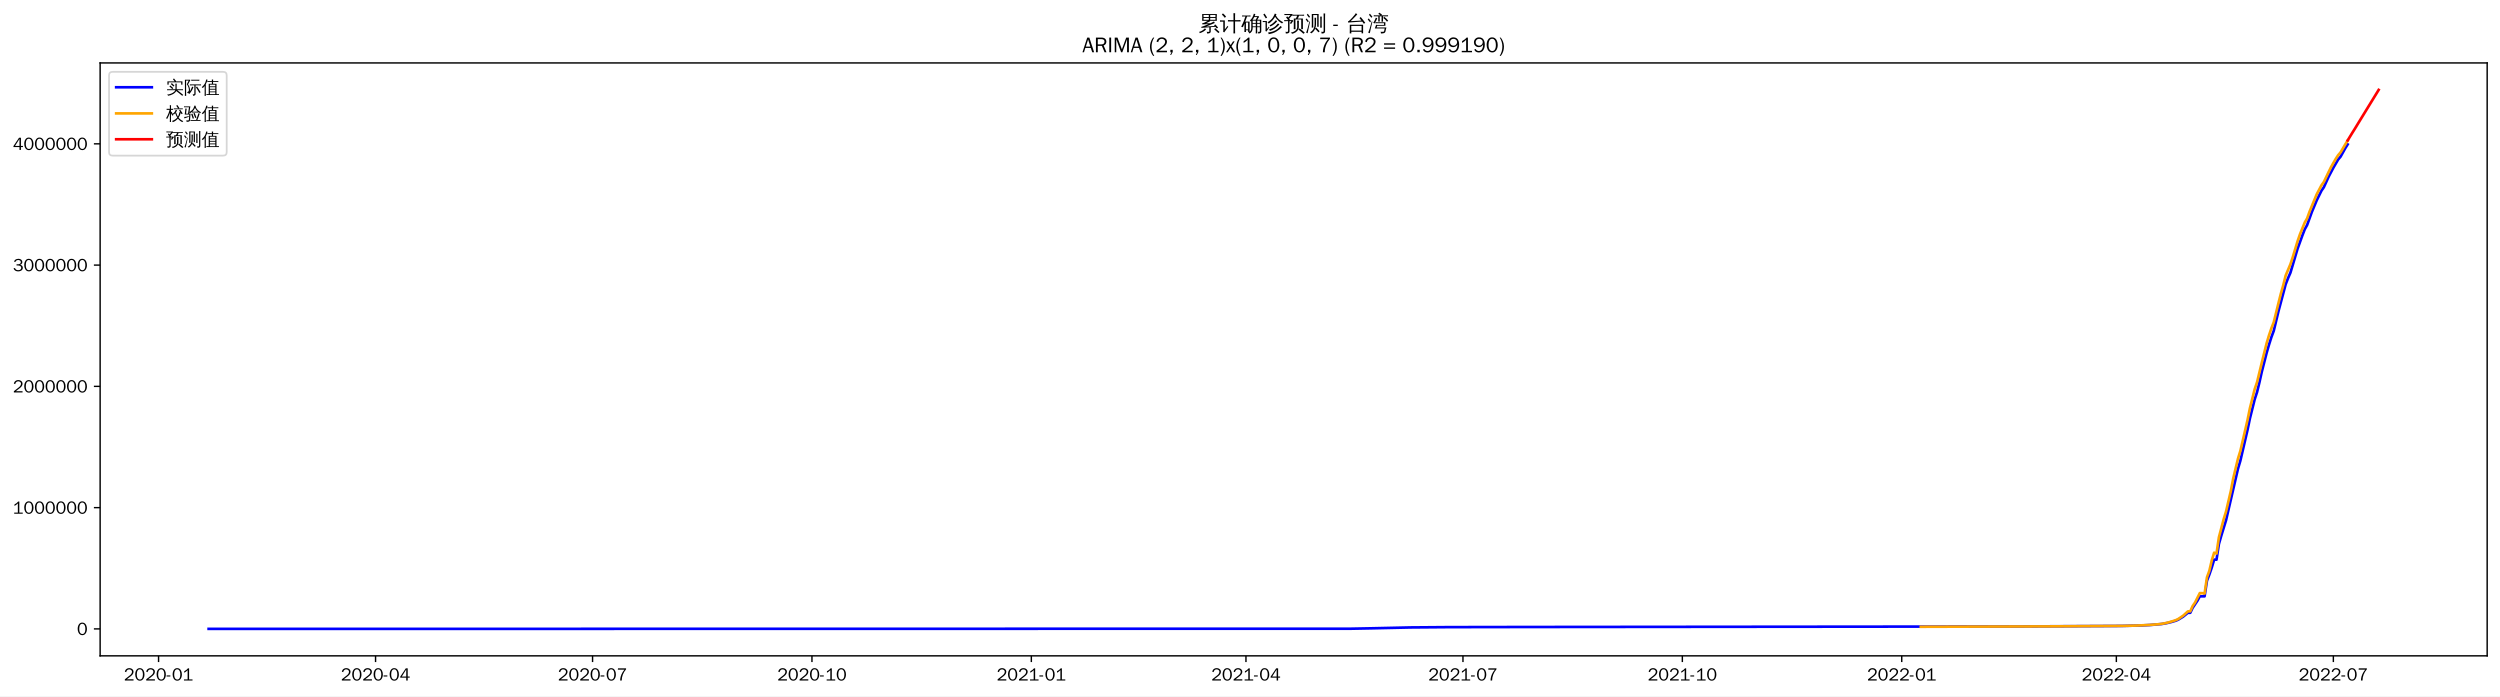
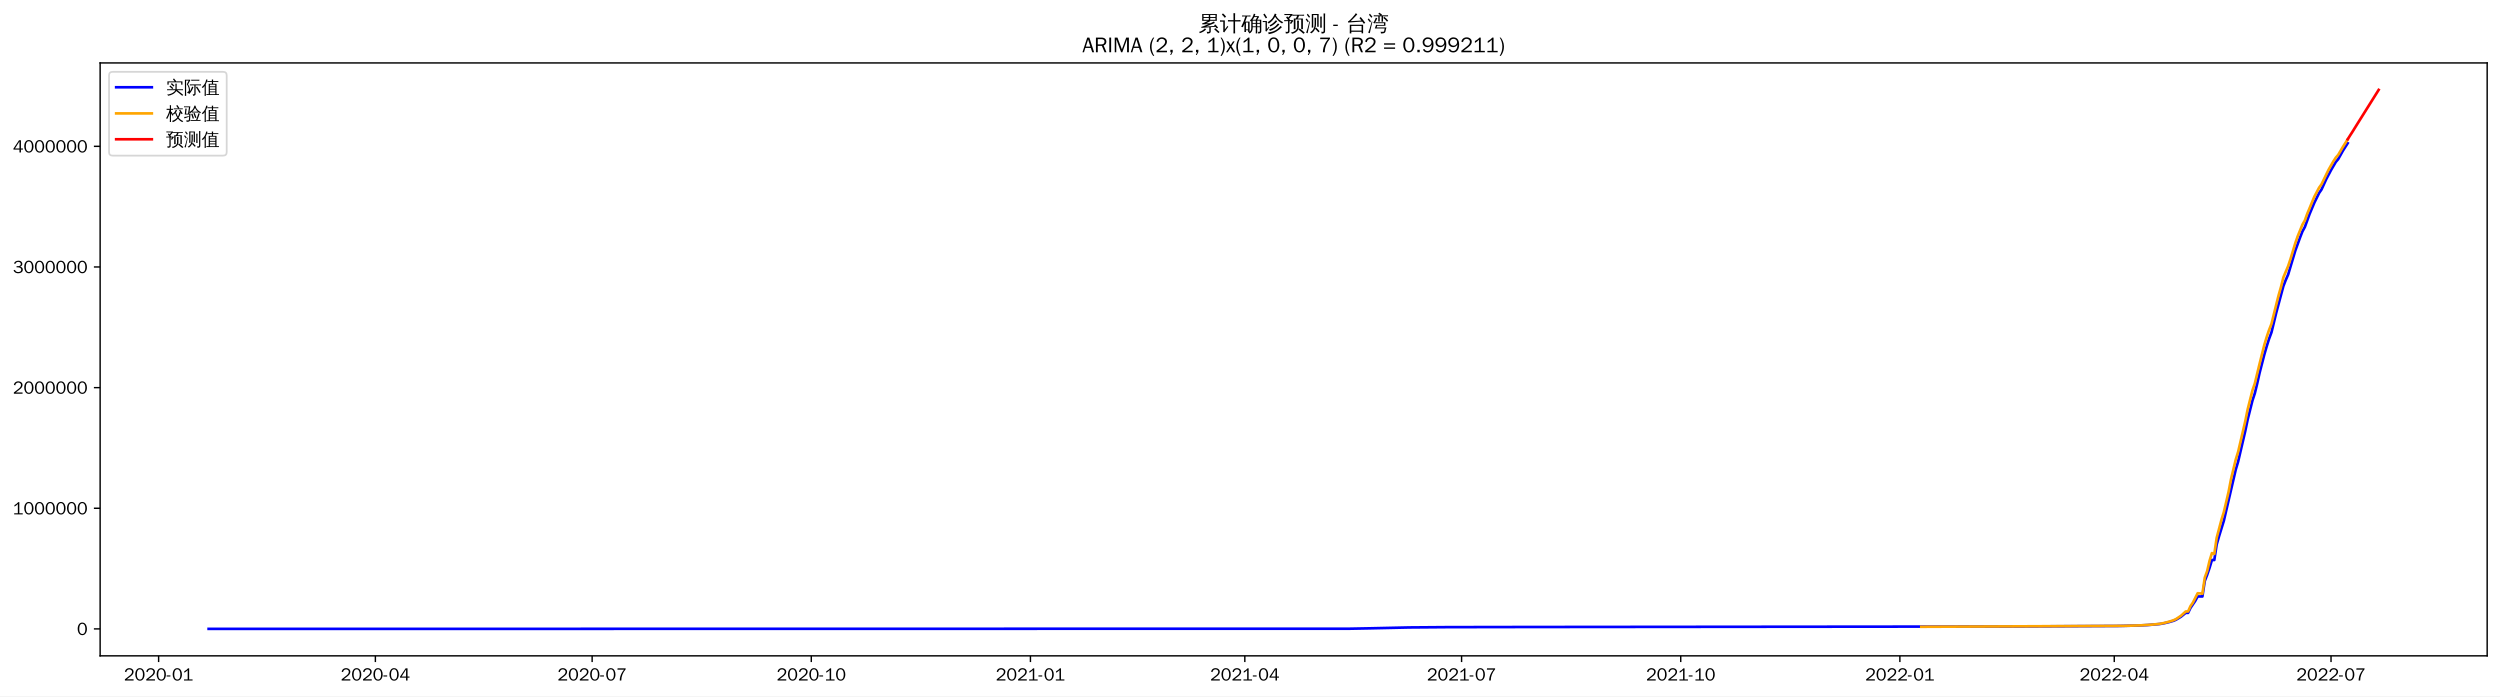
<svg xmlns="http://www.w3.org/2000/svg" xmlns:xlink="http://www.w3.org/1999/xlink" width="1402.578pt" height="390.666pt" viewBox="0 0 1402.578 390.666" version="1.1">
  <defs>
    <style type="text/css">*{stroke-linejoin: round; stroke-linecap: butt}</style>
  </defs>
  <g id="figure_1">
    <g id="patch_1">
      <path d="M 0 390.666  L 1402.578 390.666  L 1402.578 -0  L 0 -0  z " style="fill: #ffffff" />
    </g>
    <g id="axes_1">
      <g id="patch_2">
        <path d="M 56.178 367.949  L 1395.378 367.949  L 1395.378 35.309  L 56.178 35.309  z " style="fill: #ffffff" />
      </g>
      <g id="matplotlib.axis_1">
        <g id="xtick_1">
          <g id="line2d_1">
            <defs>
-               <path id="m25a7a02cfc" d="M 0 0  L 0 3.5  " style="stroke: #000000; stroke-width: 0.8" />
+               <path id="mf5337f2e20" d="M 0 0  L 0 3.5  " style="stroke: #000000; stroke-width: 0.8" />
            </defs>
            <g>
-               <use xlink:href="#m25a7a02cfc" x="88.956" y="367.949" style="stroke: #000000; stroke-width: 0.8" />
+               <use xlink:href="#mf5337f2e20" x="88.987" y="367.949" style="stroke: #000000; stroke-width: 0.8" />
            </g>
          </g>
          <g id="text_1">
-             <g transform="translate(69.4659 381.8048)scale(0.1 -0.1)">
+             <g transform="translate(69.49674 381.8048)scale(0.1 -0.1)">
              <defs>
                <path id="WenQuanYiZenHei-32" d="M 3488 0  L 369 0  L 369 456  L 2150 1850  Q 2931 2463 2931 3144  Q 2931 3619 2488 3863  Q 2231 4013 1931 4013  Q 1425 4013 1113 3619  Q 894 3356 881 3013  L 369 3169  Q 531 3981 1213 4300  Q 1544 4456 1950 4456  Q 2631 4456 3088 4044  L 3225 3888  L 3350 3706  Q 3481 3444 3481 3144  Q 3481 2313 2519 1569  L 1069 456  L 3488 456  L 3488 0  z " transform="scale(0.015625)" />
                <path id="WenQuanYiZenHei-30" d="M 3581 2175  Q 3581 1288 3169 638  Q 2713 -63 1938 -63  Q 1025 -63 563 831  Q 256 1425 256 2188  Q 256 3188 700 3819  Q 1138 4456 1888 4456  Q 2863 4456 3306 3500  Q 3581 2925 3581 2175  z M 3019 2100  Q 3019 3356 2500 3806  L 2350 3919  Q 2144 4031 1888 4031  Q 1100 4031 888 2956  Q 819 2625 819 2225  Q 819 1013 1338 569  Q 1588 356 1938 356  Q 2675 356 2925 1294  Q 3019 1663 3019 2100  z " transform="scale(0.015625)" />
                <path id="WenQuanYiZenHei-2d" d="M 1363 1444  L 0 1444  L 0 1844  L 1363 1844  L 1363 1444  z " transform="scale(0.015625)" />
                <path id="WenQuanYiZenHei-31" d="M 3556 0  L 488 0  L 488 406  L 1800 406  L 1800 3725  Q 1231 3125 588 2788  L 588 3338  Q 1456 3781 1931 4388  L 2331 4388  L 2331 406  L 3556 406  L 3556 0  z " transform="scale(0.015625)" />
              </defs>
              <use xlink:href="#WenQuanYiZenHei-32" />
              <use xlink:href="#WenQuanYiZenHei-30" x="59.961" />
              <use xlink:href="#WenQuanYiZenHei-32" x="119.922" />
              <use xlink:href="#WenQuanYiZenHei-30" x="179.883" />
              <use xlink:href="#WenQuanYiZenHei-2d" x="239.844" />
              <use xlink:href="#WenQuanYiZenHei-30" x="269.824" />
              <use xlink:href="#WenQuanYiZenHei-31" x="329.785" />
            </g>
          </g>
        </g>
        <g id="xtick_2">
          <g id="line2d_2">
            <g>
-               <use xlink:href="#m25a7a02cfc" x="210.701" y="367.949" style="stroke: #000000; stroke-width: 0.8" />
+               <use xlink:href="#mf5337f2e20" x="210.598" y="367.949" style="stroke: #000000; stroke-width: 0.8" />
            </g>
          </g>
          <g id="text_2">
-             <g transform="translate(191.2114 381.8048)scale(0.1 -0.1)">
+             <g transform="translate(191.1086 381.8048)scale(0.1 -0.1)">
              <defs>
                <path id="WenQuanYiZenHei-34" d="M 3631 1025  L 2913 1025  L 2913 0  L 2381 0  L 2381 1025  L 219 1025  L 219 1388  L 2225 4388  L 2913 4388  L 2913 1444  L 3631 1444  L 3631 1025  z M 2381 1444  L 2381 3963  L 788 1444  L 2381 1444  z " transform="scale(0.015625)" />
              </defs>
              <use xlink:href="#WenQuanYiZenHei-32" />
              <use xlink:href="#WenQuanYiZenHei-30" x="59.961" />
              <use xlink:href="#WenQuanYiZenHei-32" x="119.922" />
              <use xlink:href="#WenQuanYiZenHei-30" x="179.883" />
              <use xlink:href="#WenQuanYiZenHei-2d" x="239.844" />
              <use xlink:href="#WenQuanYiZenHei-30" x="269.824" />
              <use xlink:href="#WenQuanYiZenHei-34" x="329.785" />
            </g>
          </g>
        </g>
        <g id="xtick_3">
          <g id="line2d_3">
            <g>
-               <use xlink:href="#m25a7a02cfc" x="332.447" y="367.949" style="stroke: #000000; stroke-width: 0.8" />
+               <use xlink:href="#mf5337f2e20" x="332.21" y="367.949" style="stroke: #000000; stroke-width: 0.8" />
            </g>
          </g>
          <g id="text_3">
-             <g transform="translate(312.9568 381.8048)scale(0.1 -0.1)">
+             <g transform="translate(312.7204 381.8048)scale(0.1 -0.1)">
              <defs>
                <path id="WenQuanYiZenHei-37" d="M 3400 4056  Q 1838 2175 1838 0  L 1275 0  Q 1269 1438 2056 2825  Q 2381 3400 2825 3913  L 444 3913  L 500 4388  L 3400 4388  L 3400 4056  z " transform="scale(0.015625)" />
              </defs>
              <use xlink:href="#WenQuanYiZenHei-32" />
              <use xlink:href="#WenQuanYiZenHei-30" x="59.961" />
              <use xlink:href="#WenQuanYiZenHei-32" x="119.922" />
              <use xlink:href="#WenQuanYiZenHei-30" x="179.883" />
              <use xlink:href="#WenQuanYiZenHei-2d" x="239.844" />
              <use xlink:href="#WenQuanYiZenHei-30" x="269.824" />
              <use xlink:href="#WenQuanYiZenHei-37" x="329.785" />
            </g>
          </g>
        </g>
        <g id="xtick_4">
          <g id="line2d_4">
            <g>
-               <use xlink:href="#m25a7a02cfc" x="455.53" y="367.949" style="stroke: #000000; stroke-width: 0.8" />
+               <use xlink:href="#mf5337f2e20" x="455.158" y="367.949" style="stroke: #000000; stroke-width: 0.8" />
            </g>
          </g>
          <g id="text_4">
-             <g transform="translate(436.0401 381.8048)scale(0.1 -0.1)">
+             <g transform="translate(435.6686 381.8048)scale(0.1 -0.1)">
              <use xlink:href="#WenQuanYiZenHei-32" />
              <use xlink:href="#WenQuanYiZenHei-30" x="59.961" />
              <use xlink:href="#WenQuanYiZenHei-32" x="119.922" />
              <use xlink:href="#WenQuanYiZenHei-30" x="179.883" />
              <use xlink:href="#WenQuanYiZenHei-2d" x="239.844" />
              <use xlink:href="#WenQuanYiZenHei-31" x="269.824" />
              <use xlink:href="#WenQuanYiZenHei-30" x="329.785" />
            </g>
          </g>
        </g>
        <g id="xtick_5">
          <g id="line2d_5">
            <g>
-               <use xlink:href="#m25a7a02cfc" x="578.613" y="367.949" style="stroke: #000000; stroke-width: 0.8" />
+               <use xlink:href="#mf5337f2e20" x="578.107" y="367.949" style="stroke: #000000; stroke-width: 0.8" />
            </g>
          </g>
          <g id="text_5">
-             <g transform="translate(559.1234 381.8048)scale(0.1 -0.1)">
+             <g transform="translate(558.6168 381.8048)scale(0.1 -0.1)">
              <use xlink:href="#WenQuanYiZenHei-32" />
              <use xlink:href="#WenQuanYiZenHei-30" x="59.961" />
              <use xlink:href="#WenQuanYiZenHei-32" x="119.922" />
              <use xlink:href="#WenQuanYiZenHei-31" x="179.883" />
              <use xlink:href="#WenQuanYiZenHei-2d" x="239.844" />
              <use xlink:href="#WenQuanYiZenHei-30" x="269.824" />
              <use xlink:href="#WenQuanYiZenHei-31" x="329.785" />
            </g>
          </g>
        </g>
        <g id="xtick_6">
          <g id="line2d_6">
            <g>
-               <use xlink:href="#m25a7a02cfc" x="699.021" y="367.949" style="stroke: #000000; stroke-width: 0.8" />
+               <use xlink:href="#mf5337f2e20" x="698.382" y="367.949" style="stroke: #000000; stroke-width: 0.8" />
            </g>
          </g>
          <g id="text_6">
-             <g transform="translate(679.531 381.8048)scale(0.1 -0.1)">
+             <g transform="translate(678.8922 381.8048)scale(0.1 -0.1)">
              <use xlink:href="#WenQuanYiZenHei-32" />
              <use xlink:href="#WenQuanYiZenHei-30" x="59.961" />
              <use xlink:href="#WenQuanYiZenHei-32" x="119.922" />
              <use xlink:href="#WenQuanYiZenHei-31" x="179.883" />
              <use xlink:href="#WenQuanYiZenHei-2d" x="239.844" />
              <use xlink:href="#WenQuanYiZenHei-30" x="269.824" />
              <use xlink:href="#WenQuanYiZenHei-34" x="329.785" />
            </g>
          </g>
        </g>
        <g id="xtick_7">
          <g id="line2d_7">
            <g>
-               <use xlink:href="#m25a7a02cfc" x="820.766" y="367.949" style="stroke: #000000; stroke-width: 0.8" />
+               <use xlink:href="#mf5337f2e20" x="819.994" y="367.949" style="stroke: #000000; stroke-width: 0.8" />
            </g>
          </g>
          <g id="text_7">
-             <g transform="translate(801.2765 381.8048)scale(0.1 -0.1)">
+             <g transform="translate(800.504 381.8048)scale(0.1 -0.1)">
              <use xlink:href="#WenQuanYiZenHei-32" />
              <use xlink:href="#WenQuanYiZenHei-30" x="59.961" />
              <use xlink:href="#WenQuanYiZenHei-32" x="119.922" />
              <use xlink:href="#WenQuanYiZenHei-31" x="179.883" />
              <use xlink:href="#WenQuanYiZenHei-2d" x="239.844" />
              <use xlink:href="#WenQuanYiZenHei-30" x="269.824" />
              <use xlink:href="#WenQuanYiZenHei-37" x="329.785" />
            </g>
          </g>
        </g>
        <g id="xtick_8">
          <g id="line2d_8">
            <g>
-               <use xlink:href="#m25a7a02cfc" x="943.85" y="367.949" style="stroke: #000000; stroke-width: 0.8" />
+               <use xlink:href="#mf5337f2e20" x="942.942" y="367.949" style="stroke: #000000; stroke-width: 0.8" />
            </g>
          </g>
          <g id="text_8">
-             <g transform="translate(924.3598 381.8048)scale(0.1 -0.1)">
+             <g transform="translate(923.4522 381.8048)scale(0.1 -0.1)">
              <use xlink:href="#WenQuanYiZenHei-32" />
              <use xlink:href="#WenQuanYiZenHei-30" x="59.961" />
              <use xlink:href="#WenQuanYiZenHei-32" x="119.922" />
              <use xlink:href="#WenQuanYiZenHei-31" x="179.883" />
              <use xlink:href="#WenQuanYiZenHei-2d" x="239.844" />
              <use xlink:href="#WenQuanYiZenHei-31" x="269.824" />
              <use xlink:href="#WenQuanYiZenHei-30" x="329.785" />
            </g>
          </g>
        </g>
        <g id="xtick_9">
          <g id="line2d_9">
            <g>
-               <use xlink:href="#m25a7a02cfc" x="1066.933" y="367.949" style="stroke: #000000; stroke-width: 0.8" />
+               <use xlink:href="#mf5337f2e20" x="1065.89" y="367.949" style="stroke: #000000; stroke-width: 0.8" />
            </g>
          </g>
          <g id="text_9">
-             <g transform="translate(1047.443 381.8048)scale(0.1 -0.1)">
+             <g transform="translate(1046.4 381.8048)scale(0.1 -0.1)">
              <use xlink:href="#WenQuanYiZenHei-32" />
              <use xlink:href="#WenQuanYiZenHei-30" x="59.961" />
              <use xlink:href="#WenQuanYiZenHei-32" x="119.922" />
              <use xlink:href="#WenQuanYiZenHei-32" x="179.883" />
              <use xlink:href="#WenQuanYiZenHei-2d" x="239.844" />
              <use xlink:href="#WenQuanYiZenHei-30" x="269.824" />
              <use xlink:href="#WenQuanYiZenHei-31" x="329.785" />
            </g>
          </g>
        </g>
        <g id="xtick_10">
          <g id="line2d_10">
            <g>
-               <use xlink:href="#m25a7a02cfc" x="1187.341" y="367.949" style="stroke: #000000; stroke-width: 0.8" />
+               <use xlink:href="#mf5337f2e20" x="1186.166" y="367.949" style="stroke: #000000; stroke-width: 0.8" />
            </g>
          </g>
          <g id="text_10">
-             <g transform="translate(1167.851 381.8048)scale(0.1 -0.1)">
+             <g transform="translate(1166.676 381.8048)scale(0.1 -0.1)">
              <use xlink:href="#WenQuanYiZenHei-32" />
              <use xlink:href="#WenQuanYiZenHei-30" x="59.961" />
              <use xlink:href="#WenQuanYiZenHei-32" x="119.922" />
              <use xlink:href="#WenQuanYiZenHei-32" x="179.883" />
              <use xlink:href="#WenQuanYiZenHei-2d" x="239.844" />
              <use xlink:href="#WenQuanYiZenHei-30" x="269.824" />
              <use xlink:href="#WenQuanYiZenHei-34" x="329.785" />
            </g>
          </g>
        </g>
        <g id="xtick_11">
          <g id="line2d_11">
            <g>
-               <use xlink:href="#m25a7a02cfc" x="1309.086" y="367.949" style="stroke: #000000; stroke-width: 0.8" />
+               <use xlink:href="#mf5337f2e20" x="1307.778" y="367.949" style="stroke: #000000; stroke-width: 0.8" />
            </g>
          </g>
          <g id="text_11">
-             <g transform="translate(1289.596 381.8048)scale(0.1 -0.1)">
+             <g transform="translate(1288.288 381.8048)scale(0.1 -0.1)">
              <use xlink:href="#WenQuanYiZenHei-32" />
              <use xlink:href="#WenQuanYiZenHei-30" x="59.961" />
              <use xlink:href="#WenQuanYiZenHei-32" x="119.922" />
              <use xlink:href="#WenQuanYiZenHei-32" x="179.883" />
              <use xlink:href="#WenQuanYiZenHei-2d" x="239.844" />
              <use xlink:href="#WenQuanYiZenHei-30" x="269.824" />
              <use xlink:href="#WenQuanYiZenHei-37" x="329.785" />
            </g>
          </g>
        </g>
      </g>
      <g id="matplotlib.axis_2">
        <g id="ytick_1">
          <g id="line2d_12">
            <defs>
-               <path id="mcbaafd3926" d="M 0 0  L -3.5 0  " style="stroke: #000000; stroke-width: 0.8" />
+               <path id="mb2b0531f1c" d="M 0 0  L -3.5 0  " style="stroke: #000000; stroke-width: 0.8" />
            </defs>
            <g>
-               <use xlink:href="#mcbaafd3926" x="56.178" y="352.829" style="stroke: #000000; stroke-width: 0.8" />
+               <use xlink:href="#mb2b0531f1c" x="56.178" y="352.829" style="stroke: #000000; stroke-width: 0.8" />
            </g>
          </g>
          <g id="text_12">
            <g transform="translate(43.18125 356.2567)scale(0.1 -0.1)">
              <use xlink:href="#WenQuanYiZenHei-30" />
            </g>
          </g>
        </g>
        <g id="ytick_2">
          <g id="line2d_13">
            <g>
-               <use xlink:href="#mcbaafd3926" x="56.178" y="284.796" style="stroke: #000000; stroke-width: 0.8" />
+               <use xlink:href="#mb2b0531f1c" x="56.178" y="285.147" style="stroke: #000000; stroke-width: 0.8" />
            </g>
          </g>
          <g id="text_13">
-             <g transform="translate(7.2 288.2245)scale(0.1 -0.1)">
+             <g transform="translate(7.2 288.5756)scale(0.1 -0.1)">
              <use xlink:href="#WenQuanYiZenHei-31" />
              <use xlink:href="#WenQuanYiZenHei-30" x="59.961" />
              <use xlink:href="#WenQuanYiZenHei-30" x="119.922" />
              <use xlink:href="#WenQuanYiZenHei-30" x="179.883" />
              <use xlink:href="#WenQuanYiZenHei-30" x="239.844" />
              <use xlink:href="#WenQuanYiZenHei-30" x="299.805" />
              <use xlink:href="#WenQuanYiZenHei-30" x="359.766" />
            </g>
          </g>
        </g>
        <g id="ytick_3">
          <g id="line2d_14">
            <g>
-               <use xlink:href="#mcbaafd3926" x="56.178" y="216.764" style="stroke: #000000; stroke-width: 0.8" />
+               <use xlink:href="#mb2b0531f1c" x="56.178" y="217.466" style="stroke: #000000; stroke-width: 0.8" />
            </g>
          </g>
          <g id="text_14">
-             <g transform="translate(7.2 220.1922)scale(0.1 -0.1)">
+             <g transform="translate(7.2 220.8945)scale(0.1 -0.1)">
              <use xlink:href="#WenQuanYiZenHei-32" />
              <use xlink:href="#WenQuanYiZenHei-30" x="59.961" />
              <use xlink:href="#WenQuanYiZenHei-30" x="119.922" />
              <use xlink:href="#WenQuanYiZenHei-30" x="179.883" />
              <use xlink:href="#WenQuanYiZenHei-30" x="239.844" />
              <use xlink:href="#WenQuanYiZenHei-30" x="299.805" />
              <use xlink:href="#WenQuanYiZenHei-30" x="359.766" />
            </g>
          </g>
        </g>
        <g id="ytick_4">
          <g id="line2d_15">
            <g>
-               <use xlink:href="#mcbaafd3926" x="56.178" y="148.732" style="stroke: #000000; stroke-width: 0.8" />
+               <use xlink:href="#mb2b0531f1c" x="56.178" y="149.785" style="stroke: #000000; stroke-width: 0.8" />
            </g>
          </g>
          <g id="text_15">
-             <g transform="translate(7.2 152.16)scale(0.1 -0.1)">
+             <g transform="translate(7.2 153.2134)scale(0.1 -0.1)">
              <defs>
                <path id="WenQuanYiZenHei-33" d="M 3588 1231  Q 3588 494 2875 144  Q 2450 -63 1925 -63  Q 1044 -63 556 488  Q 356 706 256 1000  L 769 1169  Q 994 375 1913 375  Q 2631 375 2900 788  Q 3019 975 3019 1231  Q 3019 1638 2638 1881  Q 2325 2081 1613 2069  L 1338 2069  L 1338 2494  Q 1969 2494 2094 2506  Q 2325 2544 2463 2613  Q 2763 2756 2844 3100  Q 2863 3169 2863 3244  Q 2863 3744 2381 3944  L 2163 4006  Q 2056 4025 1931 4025  Q 1388 4025 1075 3631  Q 969 3488 906 3313  L 419 3456  Q 675 4150 1400 4369  Q 1669 4456 1975 4456  Q 2694 4456 3106 4050  Q 3419 3744 3419 3275  Q 3419 2813 3025 2513  Q 2825 2356 2575 2319  L 2575 2306  Q 3181 2213 3450 1769  Q 3588 1525 3588 1231  z " transform="scale(0.015625)" />
              </defs>
              <use xlink:href="#WenQuanYiZenHei-33" />
              <use xlink:href="#WenQuanYiZenHei-30" x="59.961" />
              <use xlink:href="#WenQuanYiZenHei-30" x="119.922" />
              <use xlink:href="#WenQuanYiZenHei-30" x="179.883" />
              <use xlink:href="#WenQuanYiZenHei-30" x="239.844" />
              <use xlink:href="#WenQuanYiZenHei-30" x="299.805" />
              <use xlink:href="#WenQuanYiZenHei-30" x="359.766" />
            </g>
          </g>
        </g>
        <g id="ytick_5">
          <g id="line2d_16">
            <g>
-               <use xlink:href="#mcbaafd3926" x="56.178" y="80.7" style="stroke: #000000; stroke-width: 0.8" />
+               <use xlink:href="#mb2b0531f1c" x="56.178" y="82.104" style="stroke: #000000; stroke-width: 0.8" />
            </g>
          </g>
          <g id="text_16">
-             <g transform="translate(7.2 84.12775)scale(0.1 -0.1)">
+             <g transform="translate(7.2 85.53226)scale(0.1 -0.1)">
              <use xlink:href="#WenQuanYiZenHei-34" />
              <use xlink:href="#WenQuanYiZenHei-30" x="59.961" />
              <use xlink:href="#WenQuanYiZenHei-30" x="119.922" />
              <use xlink:href="#WenQuanYiZenHei-30" x="179.883" />
              <use xlink:href="#WenQuanYiZenHei-30" x="239.844" />
              <use xlink:href="#WenQuanYiZenHei-30" x="299.805" />
              <use xlink:href="#WenQuanYiZenHei-30" x="359.766" />
            </g>
          </g>
        </g>
      </g>
      <g id="line2d_17">
-         <path d="M 117.051 352.829  L 757.887 352.728  L 769.928 352.494  L 791.333 352.014  L 812.739 351.844  L 859.564 351.763  L 1127.137 351.491  L 1190.016 351.175  L 1200.719 350.921  L 1206.071 350.661  L 1212.76 350.095  L 1215.436 349.624  L 1218.111 348.987  L 1220.787 348.201  L 1222.125 347.594  L 1224.801 345.974  L 1227.476 343.783  L 1228.814 343.783  L 1230.152 340.995  L 1232.828 337.018  L 1234.166 334.557  L 1236.841 334.557  L 1238.179 325.785  L 1239.517 322.328  L 1240.855 318.441  L 1242.193 313.991  L 1243.531 313.991  L 1244.869 305.218  L 1246.206 300.543  L 1248.882 291.868  L 1255.572 263.001  L 1256.909 258.492  L 1260.923 241.237  L 1262.261 234.788  L 1264.937 224.093  L 1266.274 220.005  L 1267.612 214.52  L 1268.95 208.516  L 1271.626 198.078  L 1272.964 193.443  L 1274.302 189.22  L 1275.639 185.613  L 1278.315 174.52  L 1282.329 159.502  L 1283.667 156.061  L 1285.004 152.993  L 1289.018 139.509  L 1291.694 132.101  L 1293.032 128.657  L 1294.37 126.234  L 1297.045 118.847  L 1299.721 112.448  L 1302.397 107.005  L 1303.735 105.061  L 1306.41 99.18  L 1309.086 94.099  L 1311.762 89.508  L 1313.1 87.935  L 1315.775 83.136  L 1317.113 80.998  L 1317.113 80.998  " clip-path="url(#pe4219be983)" style="fill: none; stroke: #0000ff; stroke-width: 1.5; stroke-linecap: square" />
+         <path d="M 117.051 352.829  L 757.183 352.729  L 769.211 352.496  L 790.593 352.019  L 811.976 351.85  L 858.749 351.769  L 1126.028 351.498  L 1188.838 351.183  L 1199.53 350.931  L 1204.875 350.672  L 1211.557 350.109  L 1214.23 349.641  L 1216.903 349.007  L 1219.576 348.225  L 1220.912 347.621  L 1223.585 346.009  L 1226.258 343.83  L 1227.594 343.83  L 1228.93 341.056  L 1231.603 337.099  L 1232.939 334.652  L 1235.612 334.652  L 1236.949 325.925  L 1238.285 322.486  L 1239.621 318.619  L 1240.958 314.191  L 1242.294 314.191  L 1243.631 305.464  L 1244.967 300.813  L 1247.64 292.182  L 1254.322 263.464  L 1255.658 258.979  L 1259.667 241.813  L 1261.004 235.397  L 1263.677 224.758  L 1265.013 220.691  L 1266.349 215.234  L 1267.686 209.261  L 1270.359 198.877  L 1271.695 194.266  L 1273.031 190.064  L 1274.368 186.476  L 1277.04 175.44  L 1281.05 160.499  L 1282.386 157.077  L 1283.722 154.025  L 1287.732 140.61  L 1290.404 133.24  L 1291.741 129.814  L 1293.077 127.403  L 1295.75 120.054  L 1298.423 113.689  L 1301.096 108.273  L 1302.432 106.339  L 1305.105 100.489  L 1307.778 95.434  L 1310.45 90.867  L 1311.787 89.302  L 1314.459 84.528  L 1317.132 80.34  L 1317.132 80.34  " clip-path="url(#p36cb538dba)" style="fill: none; stroke: #0000ff; stroke-width: 1.5; stroke-linecap: square" />
      </g>
      <g id="line2d_18">
-         <path d="M 1077.636 351.644  L 1149.88 351.415  L 1191.354 351.137  L 1199.381 350.932  L 1206.071 350.605  L 1211.422 350.173  L 1214.098 349.764  L 1216.774 349.152  L 1220.787 347.89  L 1222.125 347.233  L 1224.801 345.429  L 1227.476 342.999  L 1228.814 342.968  L 1230.152 339.981  L 1231.49 338.039  L 1234.166 332.742  L 1235.504 332.77  L 1236.841 333.001  L 1238.179 323.903  L 1239.517 320.218  L 1240.855 314.457  L 1242.193 310.078  L 1243.531 310.57  L 1244.869 301.444  L 1247.544 291.317  L 1248.882 286.966  L 1251.558 275.494  L 1252.896 268.46  L 1255.572 257.323  L 1256.909 252.99  L 1260.923 235.704  L 1262.261 229.054  L 1264.937 218.368  L 1266.274 214.452  L 1268.95 203.377  L 1271.626 192.653  L 1272.964 188.18  L 1274.302 184.235  L 1275.639 180.803  L 1278.315 169.96  L 1279.653 164.655  L 1280.991 159.967  L 1282.329 154.588  L 1285.004 148.216  L 1286.342 144.168  L 1289.018 135.315  L 1290.356 131.421  L 1293.032 124.825  L 1294.37 122.52  L 1295.707 118.795  L 1299.721 109.068  L 1302.397 103.972  L 1303.735 102.123  L 1306.41 96.56  L 1307.748 93.824  L 1310.424 89.127  L 1311.762 87.07  L 1313.1 85.532  L 1315.775 80.994  L 1317.113 78.795  L 1317.113 78.795  " clip-path="url(#pe4219be983)" style="fill: none; stroke: #ffa500; stroke-width: 1.5; stroke-linecap: square" />
+         <path d="M 1077.918 351.648  L 1191.511 351.127  L 1200.866 350.851  L 1207.548 350.419  L 1211.557 350.007  L 1214.23 349.489  L 1216.903 348.781  L 1219.576 347.915  L 1220.912 347.262  L 1223.585 345.467  L 1226.258 343.05  L 1227.594 343.019  L 1228.93 340.047  L 1230.267 338.116  L 1232.939 332.845  L 1234.276 332.874  L 1235.612 333.103  L 1236.949 324.052  L 1238.285 320.388  L 1239.621 314.654  L 1240.958 310.298  L 1242.294 310.789  L 1243.631 301.709  L 1246.303 291.634  L 1247.64 287.305  L 1250.313 275.895  L 1251.649 268.894  L 1254.322 257.816  L 1255.658 253.505  L 1259.667 236.308  L 1261.004 229.692  L 1263.677 219.062  L 1265.013 215.166  L 1267.686 204.148  L 1270.359 193.479  L 1271.695 189.03  L 1273.031 185.106  L 1274.368 181.691  L 1277.04 170.904  L 1278.377 165.627  L 1279.713 160.963  L 1281.05 155.611  L 1283.722 149.271  L 1285.059 145.244  L 1287.732 136.438  L 1289.068 132.563  L 1291.741 126.002  L 1293.077 123.709  L 1294.414 120.003  L 1298.423 110.327  L 1301.096 105.257  L 1302.432 103.417  L 1305.105 97.883  L 1306.441 95.161  L 1309.114 90.488  L 1310.45 88.443  L 1311.787 86.911  L 1314.459 82.397  L 1317.132 78.146  L 1317.132 78.146  " clip-path="url(#p36cb538dba)" style="fill: none; stroke: #ffa500; stroke-width: 1.5; stroke-linecap: square" />
      </g>
      <g id="line2d_19">
-         <path d="M 1317.113 78.795  L 1318.451 76.578  L 1319.789 74.4  L 1321.127 72.275  L 1322.465 70.069  L 1323.803 67.873  L 1325.14 65.697  L 1326.478 63.514  L 1327.816 61.33  L 1329.154 59.149  L 1330.492 56.974  L 1331.83 54.791  L 1333.168 52.609  L 1334.505 50.428  " clip-path="url(#pe4219be983)" style="fill: none; stroke: #ff0000; stroke-width: 1.5; stroke-linecap: square" />
+         <path d="M 1317.132 78.146  L 1318.469 75.997  L 1319.805 73.928  L 1321.141 71.767  L 1322.478 69.615  L 1323.814 67.484  L 1325.151 65.358  L 1326.487 63.221  L 1327.823 61.087  L 1329.16 58.961  L 1330.496 56.826  L 1331.833 54.692  L 1333.169 52.56  L 1334.505 50.428  " clip-path="url(#p36cb538dba)" style="fill: none; stroke: #ff0000; stroke-width: 1.5; stroke-linecap: square" />
      </g>
      <g id="patch_3">
        <path d="M 56.178 367.949  L 56.178 35.309  " style="fill: none; stroke: #000000; stroke-width: 0.8; stroke-linejoin: miter; stroke-linecap: square" />
      </g>
      <g id="patch_4">
        <path d="M 1395.378 367.949  L 1395.378 35.309  " style="fill: none; stroke: #000000; stroke-width: 0.8; stroke-linejoin: miter; stroke-linecap: square" />
      </g>
      <g id="patch_5">
        <path d="M 56.178 367.949  L 1395.378 367.949  " style="fill: none; stroke: #000000; stroke-width: 0.8; stroke-linejoin: miter; stroke-linecap: square" />
      </g>
      <g id="patch_6">
        <path d="M 56.178 35.309  L 1395.378 35.309  " style="fill: none; stroke: #000000; stroke-width: 0.8; stroke-linejoin: miter; stroke-linecap: square" />
      </g>
      <g id="text_17">
        <g transform="translate(672.3809 17.28937)scale(0.12 -0.12)">
          <defs>
            <path id="WenQuanYiZenHei-7d2f" d="M 5963 -681  Q 5363 -81 4706 456  L 5000 819  Q 5675 269 6294 -350  L 5963 -681  z M 1944 738  Q 2094 556 2281 413  Q 1575 -356 375 -706  Q 350 -481 200 -319  Q 725 -181 1122 69  Q 1519 319 1944 738  z M 3244 -169  L 3244 1063  L 869 881  L 850 1181  Q 1431 1325 2969 1988  L 1119 1931  L 1113 2231  Q 1350 2263 1862 2497  Q 2375 2731 2800 2988  L 1094 2988  Q 1169 4006 1094 5019  L 5506 5019  Q 5425 4006 5500 2988  L 3431 2988  Q 3475 2931 3525 2875  Q 2856 2494 2281 2256  L 3388 2269  L 3650 2288  Q 4338 2606 4650 2800  Q 4744 2563 4881 2344  Q 4644 2225 3975 1956  L 2269 1281  L 4444 1425  L 4813 1469  L 4681 1588  L 4988 1938  Q 5481 1500 5863 963  L 5481 694  Q 5300 950 5081 1188  L 4463 1163  L 3669 1100  L 3669 -250  Q 3669 -444 3488 -594  Q 3225 -819 2569 -813  Q 2638 -513 2431 -294  Q 2619 -319 2900 -322  Q 3181 -325 3212 -294  Q 3244 -263 3244 -169  z M 3513 4131  L 5081 4131  L 5081 4725  L 3513 4725  L 3513 4131  z M 3088 4131  L 3088 4725  L 1519 4725  L 1519 4131  L 3088 4131  z M 3513 3856  L 3513 3288  L 5081 3288  L 5081 3856  L 3513 3856  z M 3088 3856  L 1519 3856  L 1519 3288  L 3088 3288  L 3088 3856  z " transform="scale(0.015625)" />
            <path id="WenQuanYiZenHei-8ba1" d="M 4569 -769  Q 4313 -738 4056 -769  Q 4081 -294 4081 175  L 4081 2806  L 3213 2806  Q 2813 2806 2413 2788  Q 2438 3000 2413 3219  Q 2813 3200 3213 3200  L 4081 3200  L 4081 4313  Q 4081 4788 4056 5263  Q 4313 5231 4569 5263  Q 4550 4788 4550 4313  L 4550 3200  L 5381 3200  Q 5781 3200 6181 3219  Q 6163 3000 6181 2788  Q 5781 2806 5381 2806  L 4550 2806  L 4550 175  Q 4550 -294 4569 -769  z M 38 2725  Q 63 2931 38 3138  Q 419 3119 800 3119  L 1481 3119  L 1481 425  L 2044 1150  L 2250 1488  L 2525 1188  L 2313 950  L 1294 -488  L 963 -231  Q 1025 -94 1025 63  L 1025 2744  L 800 2744  Q 419 2744 38 2725  z M 1450 3913  Q 1094 4438 600 4831  L 913 5225  Q 1488 4769 1869 4194  L 1450 3913  z " transform="scale(0.015625)" />
            <path id="WenQuanYiZenHei-786e" d="M 4794 -769  Q 4563 -744 4331 -769  Q 4350 -344 4350 81  L 4350 1081  L 3419 1081  L 3419 788  Q 3419 225 3150 -194  Q 2881 -613 2456 -806  Q 2375 -569 2150 -444  Q 2531 -344 2765 -15  Q 3000 313 3000 788  L 2994 2919  L 2888 2813  Q 2769 3000 2563 3081  Q 3044 3494 3309 3969  Q 3575 4444 3763 5119  Q 3981 5044 4213 5013  Q 4144 4700 4025 4400  L 5238 4400  L 5306 4050  Q 5213 4031 5163 3947  Q 5113 3863 4813 3325  L 5994 3325  L 5994 -150  Q 5981 -519 5738 -656  Q 5469 -806 5069 -806  Q 5125 -525 4956 -294  Q 5100 -313 5290 -316  Q 5481 -319 5525 -278  Q 5569 -238 5569 25  L 5569 1081  L 4769 1081  L 4769 81  Q 4769 -344 4794 -769  z M 4769 1344  L 5569 1344  L 5569 2100  L 4769 2100  L 4769 1344  z M 4350 1344  L 4350 2100  L 3413 2100  L 3419 1344  L 4350 1344  z M 4769 2363  L 5569 2363  L 5569 3038  L 4769 3038  L 4769 2363  z M 4350 2363  L 4350 3038  L 3413 3038  L 3413 2363  L 4350 2363  z M 3375 3325  L 4350 3325  L 4344 3331  L 4775 4113  L 3894 4113  Q 3688 3700 3375 3325  z M 481 1069  Q 281 1194 -25 1188  Q 775 2750 1244 4294  L 869 4294  Q 563 4294 250 4275  Q 269 4438 250 4594  Q 563 4581 869 4581  L 2156 4581  Q 2463 4581 2775 4594  Q 2756 4438 2775 4275  Q 2463 4294 2156 4294  L 1744 4294  L 1181 2763  L 2494 2763  L 2494 -338  L 2050 -338  L 2050 156  L 1406 156  Q 1406 -94 1419 -350  Q 1181 -325 938 -350  Q 956 75 956 500  L 956 2181  L 769 1713  Q 631 1388 481 1069  z M 2050 2475  L 1400 2475  L 1400 425  L 2050 425  L 2050 2475  z " transform="scale(0.015625)" />
            <path id="WenQuanYiZenHei-8bca" d="M 5369 1456  Q 5556 1256 5775 1100  Q 5038 344 4081 -225  Q 3106 -819 1788 -1006  Q 1788 -725 1631 -500  Q 3363 -306 4406 519  Q 4919 956 5369 1456  z M 4594 2219  Q 4781 2031 5013 1881  Q 3625 394 2150 -25  Q 2113 250 1913 444  Q 2475 594 3015 850  Q 3556 1106 3919 1463  Q 4275 1819 4594 2219  z M 3969 3188  Q 4150 3013 4356 2881  Q 3625 1913 2306 1275  Q 2244 1500 2056 1644  Q 2619 1900 3053 2256  Q 3488 2613 3969 3188  z M 5813 2194  Q 4525 2913 3731 4188  Q 2919 2844 1813 2163  Q 1700 2413 1456 2550  Q 1950 2844 2400 3231  Q 2850 3619 3113 4063  Q 3413 4581 3644 5163  Q 3881 5038 4144 4963  Q 4056 4775 3963 4594  Q 4325 3919 4844 3441  Q 5363 2963 6175 2538  Q 5931 2431 5813 2194  z M 31 2613  Q 50 2775 31 2938  Q 325 2925 619 2925  L 1275 2925  L 1275 506  L 1675 1006  L 1831 1250  L 2038 1013  L 1881 838  L 1100 -256  L 825 -25  Q 869 81 869 200  L 869 2625  L 31 2613  z M 950 3713  Q 606 4325 200 4881  L 556 5163  Q 981 4588 1338 3944  L 950 3713  z " transform="scale(0.015625)" />
            <path id="WenQuanYiZenHei-9884" d="M 1206 19  L 1206 2888  L 669 2888  Q 356 2888 50 2869  Q 63 3044 50 3213  Q 363 3194 669 3194  L 1250 3194  Q 950 3631 606 4031  L 963 4338  L 1263 3975  L 1913 4719  L 731 4719  Q 419 4719 106 4706  Q 125 4875 106 5044  Q 419 5031 731 5031  L 2481 5031  L 2544 4663  Q 2394 4613 2256 4466  Q 2119 4319 1525 3631  Q 1656 3444 1788 3250  L 1700 3194  L 2700 3194  L 2763 2825  Q 2656 2819 2613 2763  L 2100 2038  L 1750 2288  L 2175 2888  L 1638 2888  L 1638 -150  Q 1638 -525 1363 -669  Q 1075 -819 525 -813  Q 594 -513 388 -294  Q 575 -313 837 -316  Q 1100 -319 1153 -272  Q 1206 -225 1206 19  z M 5813 -888  Q 5100 -225 4306 375  L 4669 719  Q 5481 106 6219 -575  L 5813 -888  z M 2375 -906  Q 2294 -631 2025 -506  Q 2769 -431 3353 19  Q 3938 469 3938 1069  L 3938 2200  Q 3938 2625 3913 3050  Q 4188 3025 4456 3050  Q 4431 2625 4431 2200  L 4431 1069  Q 4431 681 4225 319  Q 3644 -606 2375 -906  z M 3444 488  Q 3169 513 2894 488  Q 2919 913 2919 1338  L 2919 3675  Q 3219 3675 3525 3675  Q 3750 4013 3931 4525  L 3238 4525  Q 2888 4525 2538 4513  Q 2556 4669 2538 4831  Q 2888 4813 3238 4813  L 5313 4813  Q 5663 4813 6006 4831  Q 5988 4669 6006 4513  Q 5663 4525 5313 4525  L 4481 4525  Q 4388 4088 4088 3675  L 5644 3675  L 5644 513  L 5144 513  L 5144 3388  L 3894 3388  L 3875 3363  Q 3863 3375 3844 3388  Q 3631 3388 3413 3388  L 3419 1338  Q 3419 913 3444 488  z " transform="scale(0.015625)" />
            <path id="WenQuanYiZenHei-6d4b" d="M 5450 138  L 5450 4306  Q 5450 4750 5425 5188  Q 5663 5163 5906 5188  Q 5881 4750 5881 4306  L 5881 -38  Q 5888 -569 5519 -719  Q 5194 -831 4825 -813  Q 4894 -519 4694 -281  Q 4869 -306 5094 -309  Q 5319 -313 5384 -256  Q 5450 -200 5450 138  z M 4900 938  Q 4663 963 4419 938  Q 4444 1375 4444 1819  L 4444 3381  Q 4444 3819 4419 4263  Q 4663 4238 4900 4263  Q 4875 3819 4875 3381  L 4875 1819  Q 4875 1375 4900 938  z M 2750 2025  L 2750 3038  Q 2750 3481 2725 3919  Q 2963 3894 3206 3919  Q 3181 3481 3181 3038  L 3181 2025  Q 3181 1263 2919 625  L 3231 956  Q 3781 431 4256 -150  L 3888 -456  Q 3431 106 2906 600  Q 2531 -288 1738 -769  Q 1606 -519 1338 -450  Q 1988 -156 2369 478  Q 2750 1113 2750 2025  z M 2363 969  Q 2119 994 1881 969  Q 1906 1406 1906 1850  L 1906 5038  L 3956 5031  L 3956 1200  L 3525 1200  L 3525 4713  L 2338 4713  L 2338 1850  Q 2338 1406 2363 969  z M 663 -738  Q 481 -588 206 -575  Q 400 -69 606 581  Q 813 1231 1200 2838  L 1381 2706  L 875 338  L 663 -738  z M 1006 2856  L 731 2550  L 75 3400  L 350 3713  L 1006 2856  z M 1088 3913  Q 781 4388 425 4800  L 694 5125  Q 1069 4688 1388 4188  L 1088 3913  z " transform="scale(0.015625)" />
            <path id="WenQuanYiZenHei-20" transform="scale(0.015625)" />
            <path id="WenQuanYiZenHei-53f0" d="M 1594 -769  Q 1344 -738 1100 -769  Q 1119 -306 1119 150  L 1119 1813  L 5106 1813  L 5106 -756  L 4650 -756  L 4650 -300  L 1575 -300  Q 1581 -531 1594 -769  z M 5744 2394  L 5338 2106  L 4863 2744  L 4331 2731  L 613 2475  L 594 2838  Q 744 2856 869 2956  Q 1219 3238 1841 3916  Q 2463 4594 2650 4859  Q 2838 5125 2919 5275  Q 3125 5094 3363 4956  Q 3263 4813 3100 4625  Q 2938 4438 2275 3769  Q 1613 3100 1381 2888  L 4306 3050  L 4606 3081  L 4013 3813  L 4388 4131  L 5081 3281  L 5744 2394  z M 4650 1456  L 1569 1456  L 1569 63  L 4650 63  L 4650 1456  z " transform="scale(0.015625)" />
            <path id="WenQuanYiZenHei-6e7e" d="M 4950 2275  L 2969 2275  Q 2681 2275 2388 2263  Q 2400 2419 2388 2581  Q 2681 2563 2969 2563  L 5369 2563  L 5369 1506  L 2925 1494  L 2756 994  L 5675 994  L 5363 -306  Q 5225 -813 4038 -800  Q 4075 -650 4028 -519  Q 3981 -388 3881 -300  Q 4119 -325 4497 -300  Q 4875 -275 4915 -244  Q 4956 -213 4969 -150  L 5175 706  L 2213 706  L 2544 1663  L 2544 1756  L 2575 1756  L 2600 1825  L 2806 1756  L 4950 1769  L 4950 2275  z M 5838 2744  Q 5394 3394 4738 3831  L 4994 4213  Q 5725 3725 6219 3000  L 5838 2744  z M 2506 3938  Q 2713 3844 2938 3788  Q 2769 3238 2369 2588  L 2113 2181  Q 1950 2338 1731 2363  Q 2056 2813 2300 3419  L 2506 3938  z M 4675 2738  Q 4444 2763 4213 2738  Q 4231 3163 4231 3588  L 4231 4344  L 3669 4344  L 3669 3619  Q 3669 3194 3688 2769  Q 3456 2788 3231 2769  Q 3250 3194 3250 3619  L 3250 4344  L 2469 4344  Q 2181 4344 1888 4331  Q 1900 4488 1888 4650  Q 2181 4638 2469 4638  L 3913 4638  L 3269 5056  L 3519 5438  L 4344 4900  L 4169 4638  L 5581 4638  Q 5875 4638 6169 4650  Q 6150 4488 6169 4331  Q 5875 4344 5581 4344  L 4650 4344  L 4650 3588  Q 4650 3163 4675 2738  z M 713 -738  Q 513 -588 225 -575  Q 431 -69 650 581  Q 869 1231 1294 2838  L 1481 2706  L 938 338  L 713 -738  z M 1081 2856  L 781 2550  L 81 3400  L 381 3713  L 1081 2856  z M 1169 3913  Q 844 4388 456 4800  L 744 5125  Q 1150 4688 1494 4188  L 1169 3913  z " transform="scale(0.015625)" />
          </defs>
          <use xlink:href="#WenQuanYiZenHei-7d2f" />
          <use xlink:href="#WenQuanYiZenHei-8ba1" x="100" />
          <use xlink:href="#WenQuanYiZenHei-786e" x="200" />
          <use xlink:href="#WenQuanYiZenHei-8bca" x="300" />
          <use xlink:href="#WenQuanYiZenHei-9884" x="400" />
          <use xlink:href="#WenQuanYiZenHei-6d4b" x="500" />
          <use xlink:href="#WenQuanYiZenHei-20" x="600" />
          <use xlink:href="#WenQuanYiZenHei-2d" x="629.98" />
          <use xlink:href="#WenQuanYiZenHei-20" x="659.961" />
          <use xlink:href="#WenQuanYiZenHei-53f0" x="689.941" />
          <use xlink:href="#WenQuanYiZenHei-6e7e" x="789.941" />
        </g>
        <g transform="translate(607.1703 29.3085)scale(0.12 -0.12)">
          <defs>
            <path id="WenQuanYiZenHei-41" d="M 3550 0  L 2988 0  L 2550 1281  L 919 1281  L 531 0  L 69 0  L 1494 4388  L 2125 4388  L 3550 0  z M 2425 1694  L 1756 3800  L 1075 1694  L 2425 1694  z " transform="scale(0.015625)" />
            <path id="WenQuanYiZenHei-52" d="M 3675 0  L 3100 0  L 2288 1900  L 1069 1900  L 1069 0  L 519 0  L 519 4388  L 2163 4388  Q 3006 4388 3400 3900  Q 3581 3663 3625 3325  Q 3631 3250 3631 3163  Q 3631 2594 3219 2244  Q 3038 2100 2813 2038  L 3675 0  z M 3081 3169  Q 3081 3825 2356 3906  Q 2263 3919 2163 3919  L 1069 3919  L 1069 2350  L 2100 2350  Q 2906 2350 3044 2919  Q 3081 3031 3081 3169  z " transform="scale(0.015625)" />
            <path id="WenQuanYiZenHei-49" d="M 1100 0  L 550 0  L 550 4388  L 1100 4388  L 1100 0  z " transform="scale(0.015625)" />
            <path id="WenQuanYiZenHei-4d" d="M 4756 0  L 4206 0  L 4206 3831  L 4181 3831  L 2788 0  L 2419 0  L 1000 3831  L 975 3831  L 975 0  L 513 0  L 513 4388  L 1331 4388  L 2656 875  L 3950 4388  L 4756 4388  L 4756 0  z " transform="scale(0.015625)" />
            <path id="WenQuanYiZenHei-28" d="M 1606 -1094  L 1275 -1094  Q 475 -100 338 1231  Q 319 1438 319 1656  Q 319 3031 1156 4244  Q 1213 4313 1269 4388  L 1600 4388  Q 806 3169 794 1681  Q 794 188 1606 -1094  z " transform="scale(0.015625)" />
            <path id="WenQuanYiZenHei-2c" d="M 1363 75  L 881 -825  L 606 -825  L 994 0  L 656 0  L 656 738  L 1363 738  L 1363 75  z " transform="scale(0.015625)" />
            <path id="WenQuanYiZenHei-29" d="M 1600 1656  Q 1600 306 869 -788  Q 769 -950 644 -1094  L 313 -1094  Q 1125 188 1125 1681  Q 1125 3169 338 4363  Q 325 4375 319 4388  L 650 4388  Q 1525 3231 1594 1863  Q 1600 1763 1600 1656  z " transform="scale(0.015625)" />
            <path id="WenQuanYiZenHei-78" d="M 2806 0  L 2213 0  L 1394 1319  L 544 0  L 50 0  L 1144 1681  L 163 3250  L 744 3250  L 1431 2138  L 2144 3250  L 2631 3250  L 1681 1794  L 2806 0  z " transform="scale(0.015625)" />
            <path id="WenQuanYiZenHei-3d" d="M 3569 2256  L 263 2256  L 263 2675  L 3569 2675  L 3569 2256  z M 3569 1019  L 263 1019  L 263 1431  L 3569 1431  L 3569 1019  z " transform="scale(0.015625)" />
            <path id="WenQuanYiZenHei-2e" d="M 1344 0  L 631 0  L 631 725  L 1344 725  L 1344 0  z " transform="scale(0.015625)" />
            <path id="WenQuanYiZenHei-39" d="M 3544 2300  Q 3544 1163 3019 513  Q 2563 -63 1775 -63  Q 956 -63 563 488  Q 463 631 394 813  L 838 975  Q 1025 494 1550 388  Q 1656 369 1775 369  Q 2594 369 2900 1325  Q 3044 1769 3038 2313  L 3025 2313  Q 2675 1638 1944 1544  Q 1844 1531 1744 1531  Q 1050 1531 625 2031  Q 294 2419 294 2963  Q 294 3656 813 4094  Q 1238 4456 1819 4456  Q 2988 4456 3381 3363  Q 3544 2900 3544 2300  z M 2925 2994  Q 2925 3563 2469 3844  Q 2206 4006 1863 4006  Q 1275 4006 988 3563  Q 844 3344 825 3056  Q 819 3006 819 2956  Q 819 2413 1269 2131  Q 1538 1963 1875 1963  Q 2363 1963 2681 2350  Q 2925 2638 2925 2994  z " transform="scale(0.015625)" />
          </defs>
          <use xlink:href="#WenQuanYiZenHei-41" />
          <use xlink:href="#WenQuanYiZenHei-52" x="55.957" />
          <use xlink:href="#WenQuanYiZenHei-49" x="117.871" />
          <use xlink:href="#WenQuanYiZenHei-4d" x="143.848" />
          <use xlink:href="#WenQuanYiZenHei-41" x="225.781" />
          <use xlink:href="#WenQuanYiZenHei-20" x="281.738" />
          <use xlink:href="#WenQuanYiZenHei-28" x="311.719" />
          <use xlink:href="#WenQuanYiZenHei-32" x="341.699" />
          <use xlink:href="#WenQuanYiZenHei-2c" x="401.66" />
          <use xlink:href="#WenQuanYiZenHei-20" x="431.641" />
          <use xlink:href="#WenQuanYiZenHei-32" x="461.621" />
          <use xlink:href="#WenQuanYiZenHei-2c" x="521.582" />
          <use xlink:href="#WenQuanYiZenHei-20" x="551.562" />
          <use xlink:href="#WenQuanYiZenHei-31" x="581.543" />
          <use xlink:href="#WenQuanYiZenHei-29" x="641.504" />
          <use xlink:href="#WenQuanYiZenHei-78" x="671.484" />
          <use xlink:href="#WenQuanYiZenHei-28" x="715.43" />
          <use xlink:href="#WenQuanYiZenHei-31" x="745.41" />
          <use xlink:href="#WenQuanYiZenHei-2c" x="805.371" />
          <use xlink:href="#WenQuanYiZenHei-20" x="835.352" />
          <use xlink:href="#WenQuanYiZenHei-30" x="865.332" />
          <use xlink:href="#WenQuanYiZenHei-2c" x="925.293" />
          <use xlink:href="#WenQuanYiZenHei-20" x="955.273" />
          <use xlink:href="#WenQuanYiZenHei-30" x="985.254" />
          <use xlink:href="#WenQuanYiZenHei-2c" x="1045.215" />
          <use xlink:href="#WenQuanYiZenHei-20" x="1075.195" />
          <use xlink:href="#WenQuanYiZenHei-37" x="1105.176" />
          <use xlink:href="#WenQuanYiZenHei-29" x="1165.137" />
          <use xlink:href="#WenQuanYiZenHei-20" x="1195.117" />
          <use xlink:href="#WenQuanYiZenHei-28" x="1225.098" />
          <use xlink:href="#WenQuanYiZenHei-52" x="1255.078" />
          <use xlink:href="#WenQuanYiZenHei-32" x="1316.992" />
          <use xlink:href="#WenQuanYiZenHei-20" x="1376.953" />
          <use xlink:href="#WenQuanYiZenHei-3d" x="1406.934" />
          <use xlink:href="#WenQuanYiZenHei-20" x="1466.895" />
          <use xlink:href="#WenQuanYiZenHei-30" x="1496.875" />
          <use xlink:href="#WenQuanYiZenHei-2e" x="1556.836" />
          <use xlink:href="#WenQuanYiZenHei-39" x="1586.816" />
          <use xlink:href="#WenQuanYiZenHei-39" x="1646.777" />
          <use xlink:href="#WenQuanYiZenHei-39" x="1706.738" />
-           <use xlink:href="#WenQuanYiZenHei-31" x="1766.699" />
-           <use xlink:href="#WenQuanYiZenHei-39" x="1826.66" />
-           <use xlink:href="#WenQuanYiZenHei-30" x="1886.621" />
+           <use xlink:href="#WenQuanYiZenHei-32" x="1766.699" />
+           <use xlink:href="#WenQuanYiZenHei-31" x="1826.66" />
+           <use xlink:href="#WenQuanYiZenHei-31" x="1886.621" />
          <use xlink:href="#WenQuanYiZenHei-29" x="1946.582" />
        </g>
      </g>
      <g id="legend_1">
        <g id="patch_7">
          <path d="M 63.178 87.304  L 125.178 87.304  Q 127.178 87.304 127.178 85.304  L 127.178 42.309  Q 127.178 40.309 125.178 40.309  L 63.178 40.309  Q 61.178 40.309 61.178 42.309  L 61.178 85.304  Q 61.178 87.304 63.178 87.304  z " style="fill: #ffffff; opacity: 0.8; stroke: #cccccc; stroke-linejoin: miter" />
        </g>
        <g id="line2d_20">
          <path d="M 65.178 48.943  L 75.178 48.943  L 85.178 48.943  " style="fill: none; stroke: #0000ff; stroke-width: 1.5; stroke-linecap: square" />
        </g>
        <g id="text_18">
          <g transform="translate(93.17812 52.44288)scale(0.1 -0.1)">
            <defs>
              <path id="WenQuanYiZenHei-5b9e" d="M 1025 1175  Q 694 1175 356 1163  Q 375 1344 356 1525  Q 694 1506 1025 1506  L 3363 1506  L 3363 2625  Q 3363 3075 3338 3519  Q 3581 3494 3825 3519  Q 3800 3075 3800 2625  L 3800 1506  L 5406 1506  Q 5744 1506 6075 1525  Q 6056 1344 6075 1163  Q 5744 1175 5406 1175  L 4038 1175  L 4981 456  L 6131 -488  L 5819 -856  L 4681 75  L 3638 875  Q 3313 231 2475 -231  Q 1638 -694 700 -825  Q 638 -519 344 -400  Q 1450 -319 2406 244  Q 3113 656 3300 1175  L 1025 1175  z M 2263 1581  Q 1763 2081 1200 2513  L 1494 2894  Q 2081 2444 2600 1919  L 2263 1581  z M 2638 2500  Q 2219 2963 1731 3363  L 2044 3738  Q 2556 3313 3000 2819  L 2638 2500  z M 919 3156  L 481 3156  L 481 4344  L 3069 4344  Q 2794 4731 2469 5081  L 2825 5413  Q 3256 4944 3613 4413  L 3513 4344  L 5869 4344  L 5869 3156  L 5425 3156  L 5425 4013  L 919 4013  L 919 3156  z " transform="scale(0.015625)" />
              <path id="WenQuanYiZenHei-9645" d="M 6000 431  L 5569 194  L 4963 1219  L 4313 2219  L 4719 2494  L 5375 1481  L 6000 431  z M 2956 2450  Q 3181 2344 3419 2294  Q 3006 1038 1944 -188  Q 1794 -6 1569 56  Q 2069 600 2372 1156  Q 2675 1713 2956 2450  z M 3750 25  L 3750 2913  L 2819 2913  Q 2475 2913 2125 2894  Q 2144 3081 2125 3269  Q 2475 3256 2819 3256  L 5469 3256  Q 5819 3256 6163 3269  Q 6144 3081 6163 2894  Q 5813 2913 5469 2913  L 4194 2913  L 4194 -144  Q 4194 -725 3456 -813  L 3263 -825  Q 3325 -506 3125 -250  Q 3250 -281 3394 -306  Q 3663 -313 3706 -272  Q 3750 -231 3750 25  z M 5544 4950  Q 5525 4756 5544 4569  Q 5194 4588 4844 4588  L 3325 4588  Q 2975 4588 2625 4569  Q 2644 4756 2625 4950  Q 2975 4931 3325 4931  L 4844 4931  Q 5194 4931 5544 4950  z M 819 -850  Q 581 -825 344 -850  Q 369 -419 369 19  L 363 4938  L 2256 4938  L 2256 4625  Q 2150 4513 2075 4375  L 1481 3238  Q 2181 2319 2181 1156  Q 2144 400 1569 163  L 1406 88  Q 1288 300 1138 481  Q 1294 538 1450 606  Q 1763 744 1794 1156  Q 1794 1744 1600 2300  Q 1406 2856 1038 3313  L 1725 4625  L 788 4625  L 794 19  Q 794 -419 819 -850  z " transform="scale(0.015625)" />
              <path id="WenQuanYiZenHei-503c" d="M 6175 -219  Q 6156 -388 6175 -556  Q 5863 -544 5550 -544  L 2313 -544  Q 2000 -544 1688 -556  Q 1706 -388 1688 -219  L 2506 -231  L 2506 3469  L 3644 3469  L 3644 4119  L 2638 4119  Q 2325 4119 2013 4100  Q 2031 4269 2013 4438  Q 2325 4425 2638 4425  L 3638 4425  Q 3638 4719 3619 5013  Q 3856 4988 4094 5013  Q 4075 4719 4075 4425  L 5344 4425  Q 5650 4425 5963 4438  Q 5950 4269 5963 4100  Q 5656 4119 5344 4119  L 4069 4119  L 4069 3469  L 5300 3469  L 5300 -231  L 5550 -231  Q 5863 -231 6175 -219  z M 4869 2556  L 4869 3156  L 2931 3156  Q 2931 2850 2931 2556  L 4869 2556  z M 4869 1669  L 4869 2250  L 2931 2250  L 2931 1669  L 4869 1669  z M 4869 731  L 4869 1363  L 2931 1363  L 2931 731  L 4869 731  z M 4869 -231  L 4869 425  L 2931 425  L 2931 -231  L 4869 -231  z M 2106 4925  Q 1856 4075 1463 3338  L 1463 31  Q 1463 -413 1481 -850  Q 1256 -825 1031 -850  Q 1050 -413 1050 31  L 1050 2681  Q 750 2269 375 1931  Q 238 2156 0 2256  Q 331 2544 619 2875  Q 1094 3425 1300 3950  Q 1494 4469 1625 5050  Q 1850 4963 2106 4925  z " transform="scale(0.015625)" />
            </defs>
            <use xlink:href="#WenQuanYiZenHei-5b9e" />
            <use xlink:href="#WenQuanYiZenHei-9645" x="100" />
            <use xlink:href="#WenQuanYiZenHei-503c" x="200" />
          </g>
        </g>
        <g id="line2d_21">
          <path d="M 65.178 63.621  L 75.178 63.621  L 85.178 63.621  " style="fill: none; stroke: #ffa500; stroke-width: 1.5; stroke-linecap: square" />
        </g>
        <g id="text_19">
          <g transform="translate(93.17812 67.121)scale(0.1 -0.1)">
            <defs>
              <path id="WenQuanYiZenHei-6821" d="M 5256 2463  Q 5025 1475 4494 706  Q 5125 -94 6175 -544  Q 5950 -663 5850 -900  Q 4906 -494 4250 381  Q 3931 0 3475 -350  Q 3019 -700 2388 -919  Q 2338 -656 2138 -475  Q 3306 -69 4006 738  Q 3563 1444 3300 2331  Q 3050 2050 2706 1800  Q 2606 2000 2406 2106  Q 2900 2444 3181 2938  Q 3350 3225 3488 3538  Q 3700 3431 3925 3369  Q 3763 2894 3425 2475  L 3650 2531  Q 3888 1675 4244 1075  Q 4469 1444 4603 1937  Q 4738 2431 4775 2688  Q 4963 2644 5150 2625  Q 4919 2969 4663 3294  L 5038 3588  Q 5544 2925 5975 2213  L 5569 1969  L 5256 2463  z M 6006 4050  Q 5988 3881 6006 3713  Q 5694 3725 5381 3725  L 3413 3725  Q 3100 3725 2788 3713  Q 2806 3881 2788 4050  Q 3100 4031 3413 4031  L 4325 4031  Q 4019 4525 3644 4969  L 4000 5275  Q 4413 4788 4750 4244  L 4406 4031  L 5381 4031  Q 5694 4031 6006 4050  z M 406 263  Q 238 431 -25 469  Q 194 825 466 1337  Q 738 1850 925 2406  Q 1113 2963 1256 3519  L 825 3519  Q 506 3519 188 3500  Q 206 3700 188 3900  Q 506 3881 825 3881  L 1363 3881  L 1363 4263  Q 1363 4719 1338 5175  Q 1556 5150 1775 5175  Q 1756 4719 1756 4263  L 1756 3881  L 2525 3900  Q 2506 3700 2525 3500  L 1756 3519  L 1756 2738  L 1931 2881  Q 2306 2300 2613 1650  L 2231 1413  Q 2081 1725 1919 2019  L 1756 2300  L 1756 69  Q 1756 -388 1775 -850  Q 1556 -825 1338 -850  Q 1363 -388 1363 69  L 1363 2438  Q 925 1144 406 263  z " transform="scale(0.015625)" />
              <path id="WenQuanYiZenHei-9a8c" d="M 5981 -106  Q 5963 -275 5981 -444  Q 5669 -431 5356 -431  L 2969 -431  Q 2656 -431 2350 -444  Q 2363 -275 2350 -106  Q 2656 -125 2969 -125  L 4369 -125  Q 4600 431 4881 1288  L 5206 2300  Q 5425 2206 5663 2163  Q 5375 1188 4831 -125  L 5356 -125  Q 5669 -125 5981 -106  z M 4063 594  Q 3788 1425 3425 2219  L 3856 2419  Q 4225 1600 4513 744  L 4063 594  z M 3163 363  Q 2931 1200 2613 2006  L 3056 2175  Q 3381 1350 3619 488  L 3163 363  z M 4581 2550  L 3513 2550  Q 3200 2550 2888 2538  Q 2900 2663 2894 2769  Q 2569 2488 2206 2300  Q 2113 2550 1894 2700  Q 2488 2975 2975 3463  Q 3269 3756 3394 4006  Q 3644 4513 3794 5063  Q 4038 4975 4294 4931  Q 4250 4806 4206 4681  Q 4475 3888 5025 3388  Q 5519 2938 6169 2650  Q 5938 2538 5838 2300  Q 5513 2456 5200 2700  Q 5200 2619 5206 2538  Q 4894 2550 4581 2550  z M 3513 2863  L 4994 2869  Q 4344 3438 3988 4194  Q 3594 3406 3013 2869  Q 3263 2863 3513 2863  z M 206 444  Q 188 756 44 963  Q 319 956 650 1003  Q 981 1050 1731 1281  L 1738 1006  Q 800 719 206 444  z M 525 4000  Q 744 3950 994 3944  Q 925 3519 875 3081  L 763 2144  L 1475 2144  L 1831 4444  L 663 4444  Q 350 4444 38 4431  Q 56 4600 38 4769  Q 350 4756 663 4756  L 2313 4756  L 1913 2144  L 2375 2144  L 2200 -200  Q 2188 -425 1988 -588  Q 1694 -800 1181 -788  L 944 -788  Q 1000 -450 788 -269  Q 1013 -294 1334 -287  Q 1656 -281 1715 -243  Q 1775 -206 1781 -50  L 1925 1831  L 294 1831  L 444 3131  Q 500 3569 525 4000  z " transform="scale(0.015625)" />
            </defs>
            <use xlink:href="#WenQuanYiZenHei-6821" />
            <use xlink:href="#WenQuanYiZenHei-9a8c" x="100" />
            <use xlink:href="#WenQuanYiZenHei-503c" x="200" />
          </g>
        </g>
        <g id="line2d_22">
          <path d="M 65.178 78.143  L 75.178 78.143  L 85.178 78.143  " style="fill: none; stroke: #ff0000; stroke-width: 1.5; stroke-linecap: square" />
        </g>
        <g id="text_20">
          <g transform="translate(93.17812 81.64288)scale(0.1 -0.1)">
            <use xlink:href="#WenQuanYiZenHei-9884" />
            <use xlink:href="#WenQuanYiZenHei-6d4b" x="100" />
            <use xlink:href="#WenQuanYiZenHei-503c" x="200" />
          </g>
        </g>
      </g>
    </g>
  </g>
  <defs>
-     <clipPath id="pe4219be983">
+     <clipPath id="p36cb538dba">
      <rect x="56.178" y="35.309" width="1339.2" height="332.64" />
    </clipPath>
  </defs>
</svg>
